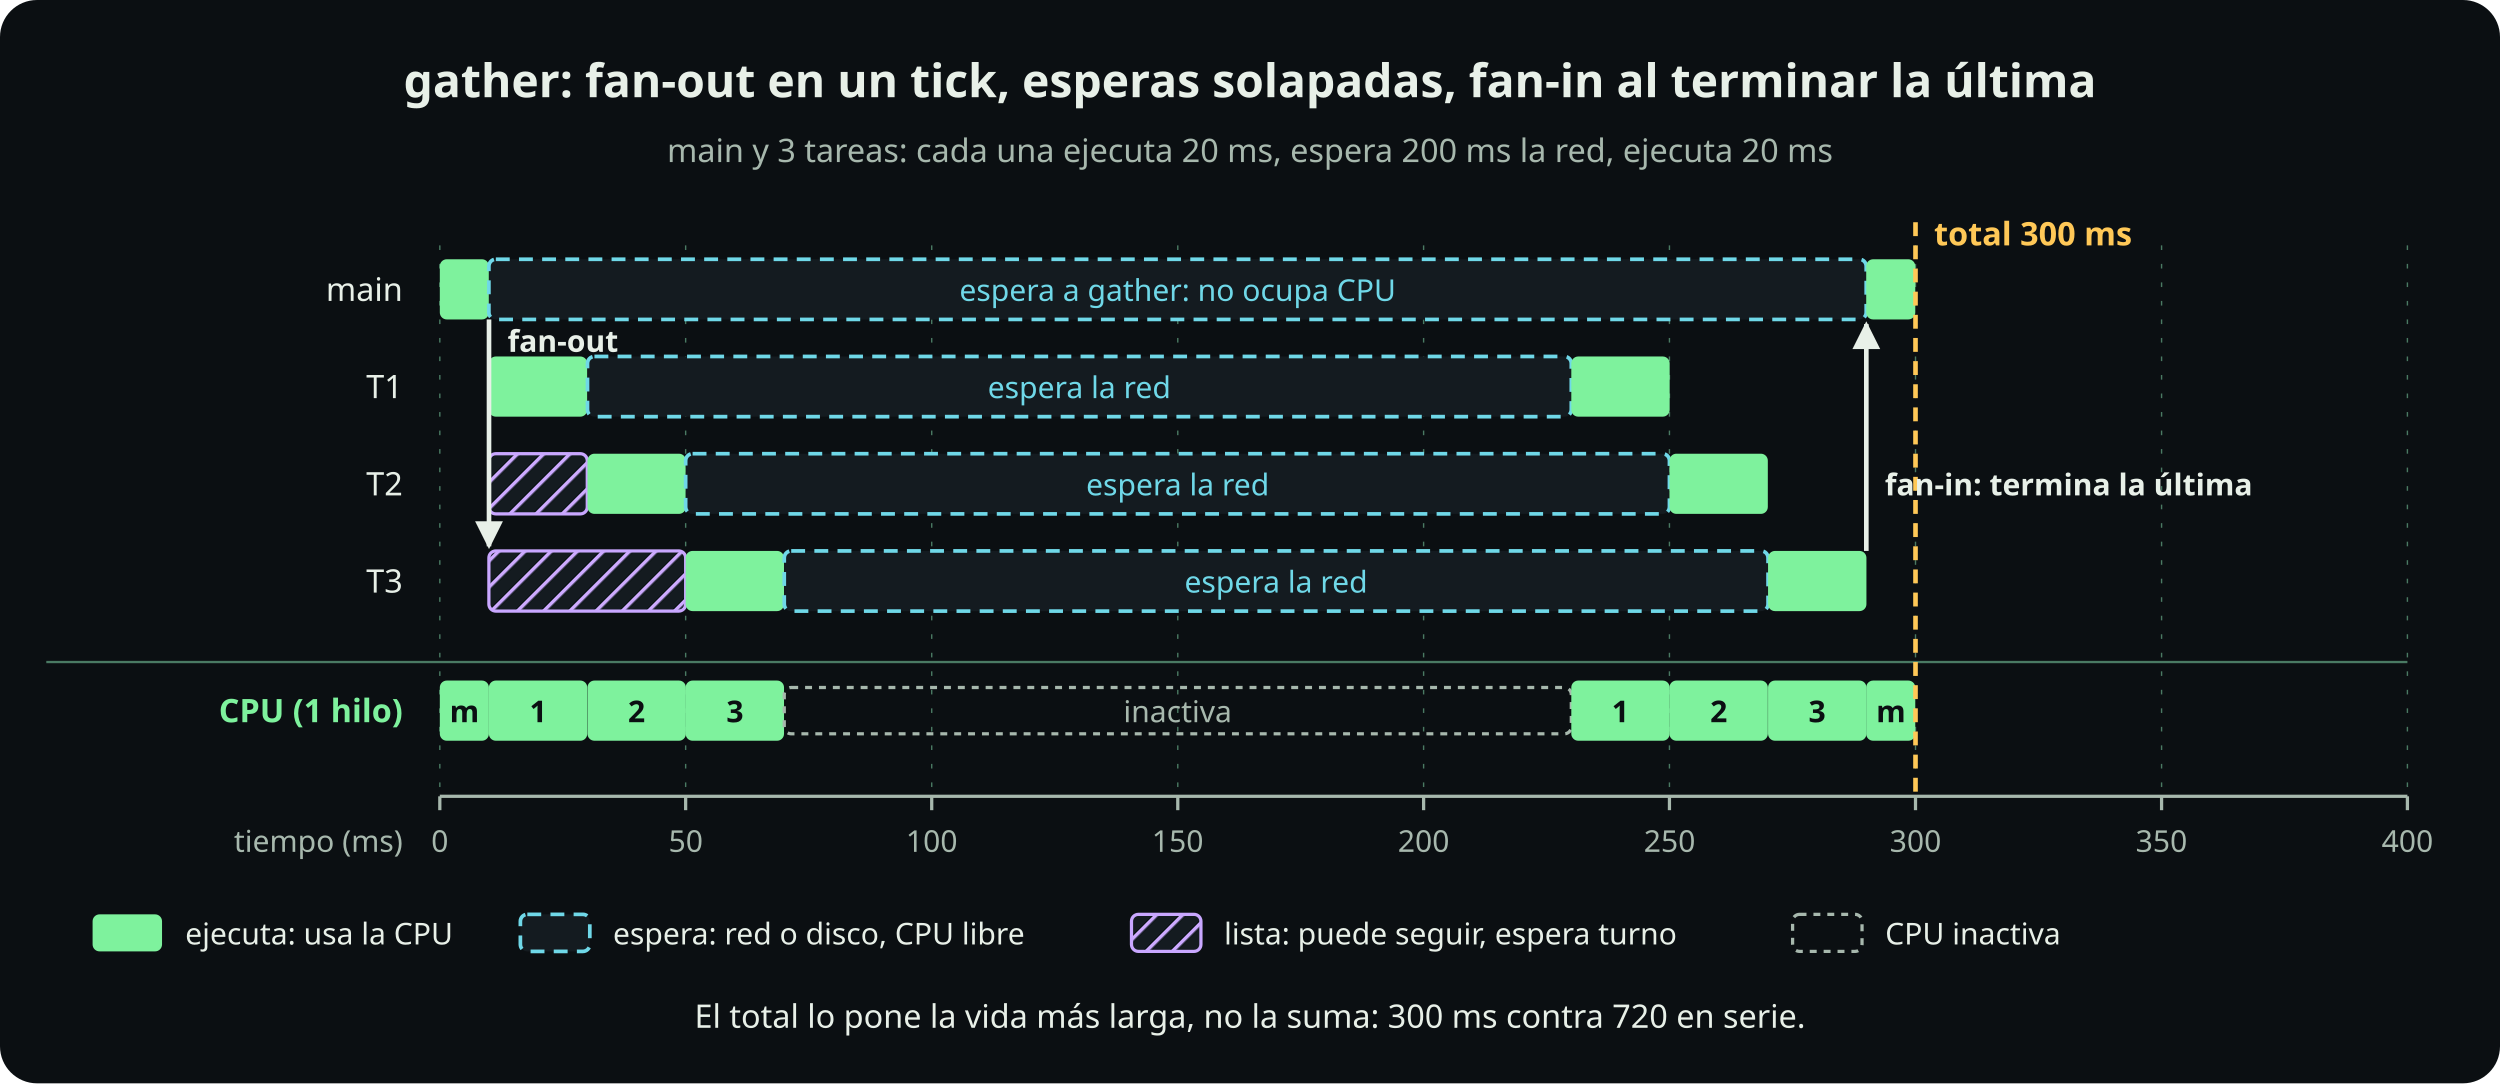
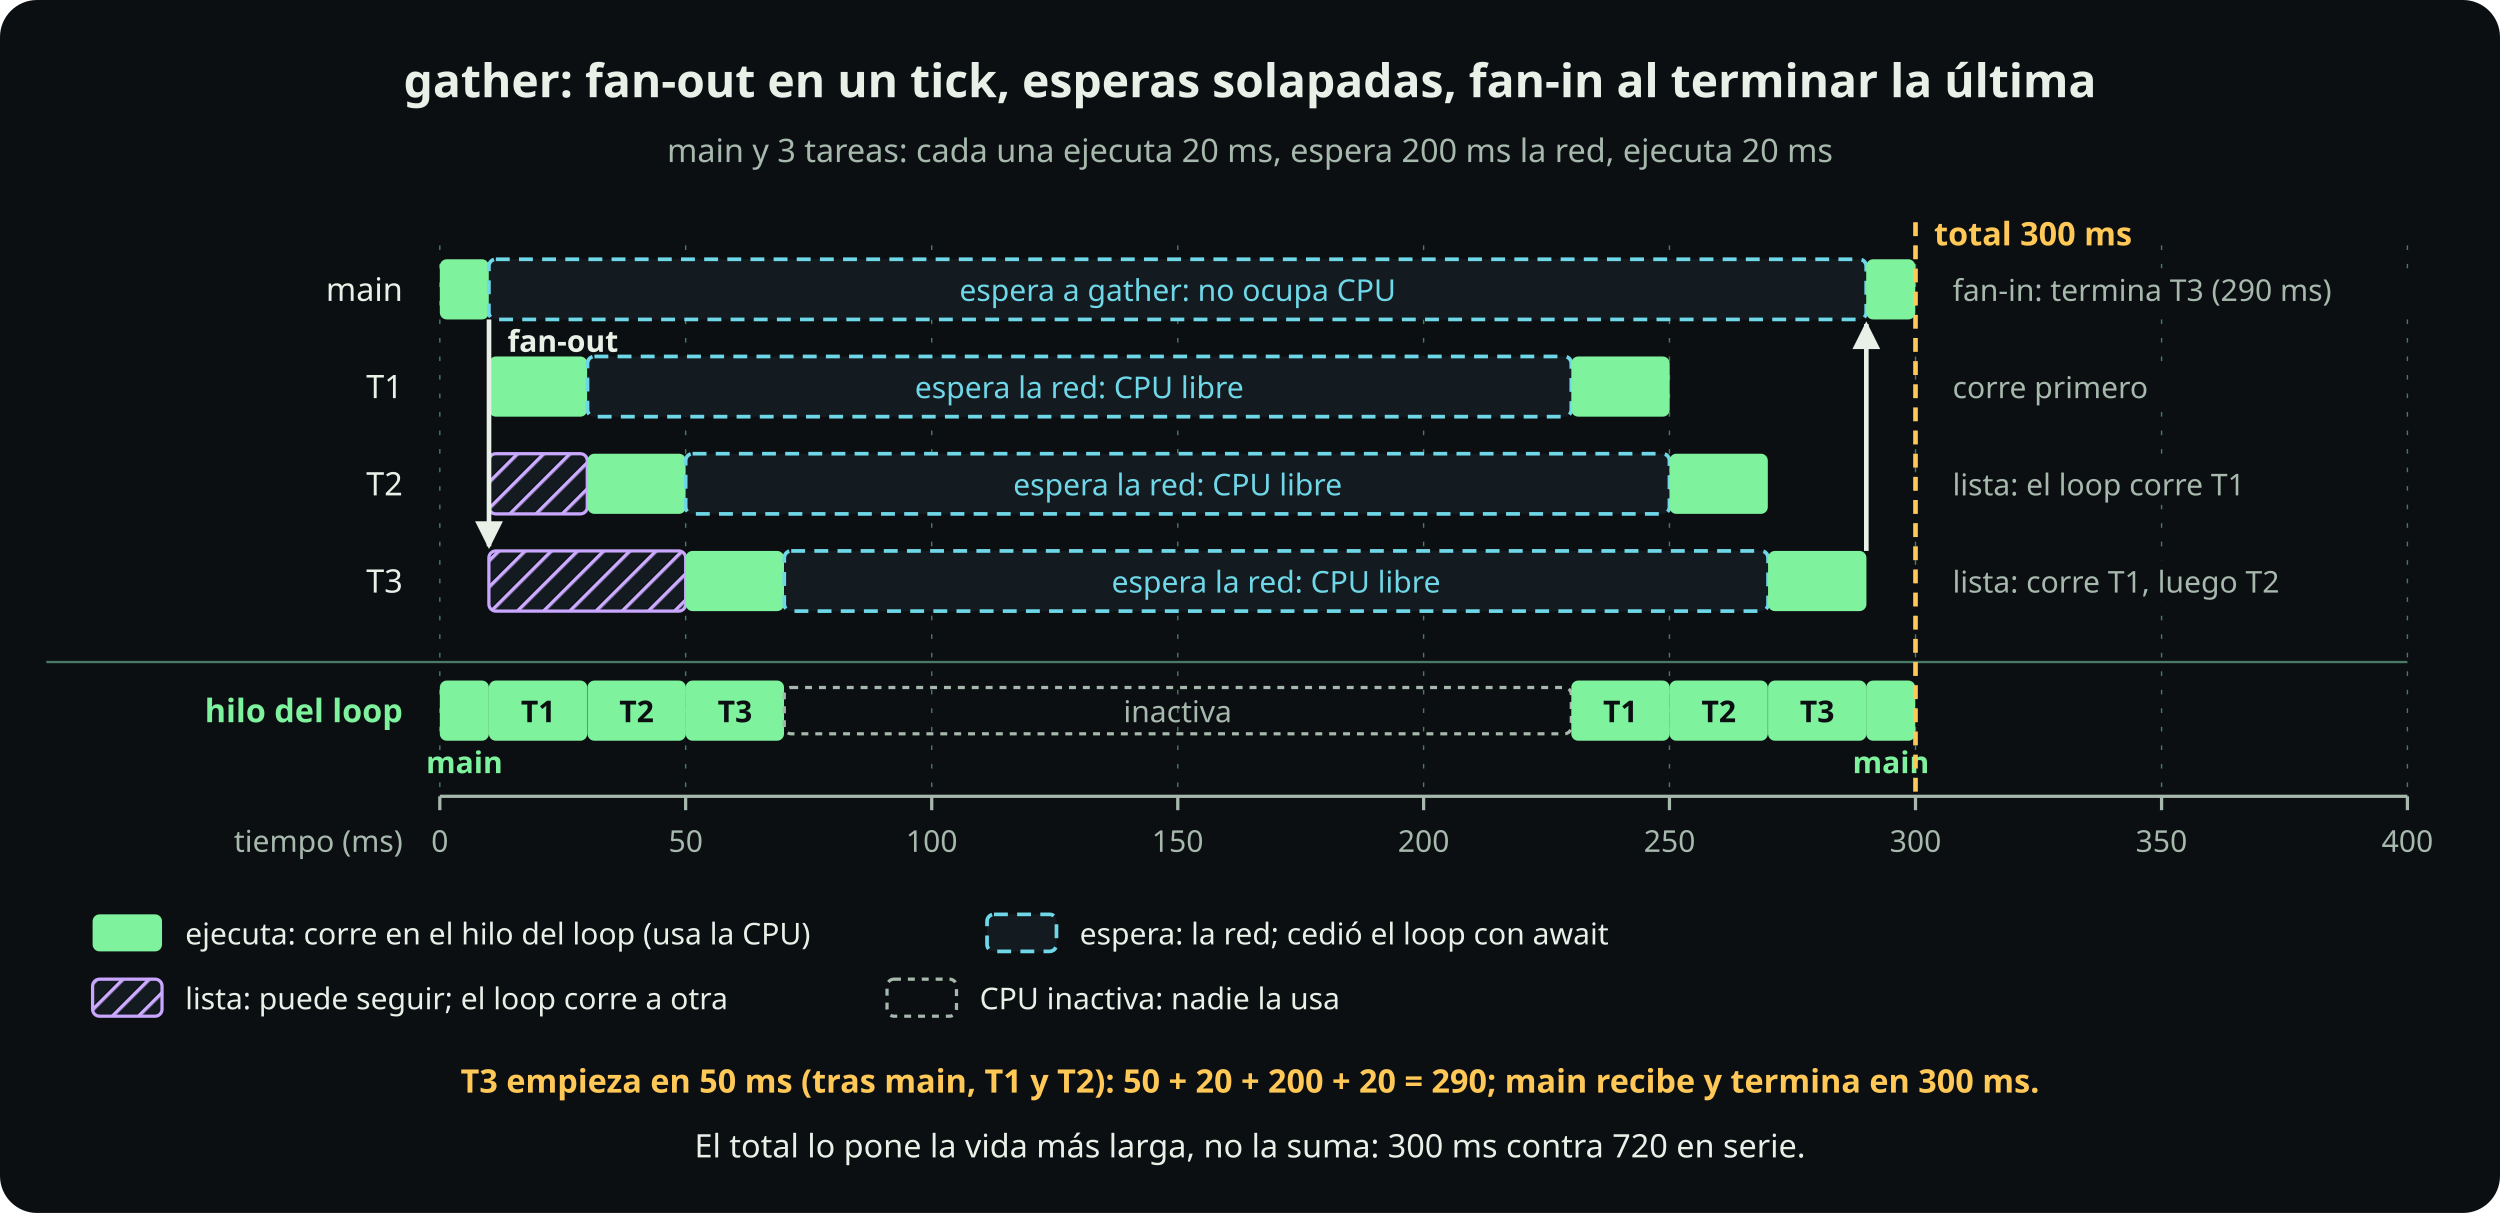
- <svg xmlns="http://www.w3.org/2000/svg" width="1080" height="468" viewBox="0 0 1080 468" role="img" aria-label="Diagrama de Gantt de gather con tres tareas, eje de 0 a 400 ms. Main ejecuta 10 ms y crea T1, T2 y T3 en un solo tick: fan out. Cada tarea ejecuta 20 ms, espera 200 ms la red y ejecuta 20 ms; T2 y T3 quedan listas en rayado hasta su turno. Las tres esperas se solapan. Main queda esperando sin CPU hasta que termina la ultima, en 290 ms: fan in. Recibe los resultados y termina en 300 ms.">
-   <rect x="0" y="0" width="1080" height="468" rx="16" fill="#0b0f12" />
+ <svg xmlns="http://www.w3.org/2000/svg" width="1080" height="524" viewBox="0 0 1080 524" role="img" aria-label="Diagrama de Gantt de gather con tres tareas, eje de 0 a 400 ms. Main ejecuta 10 ms y crea T1, T2 y T3 en un solo tick: fan out. Cada tarea ejecuta 20 ms, espera 200 ms la red y ejecuta 20 ms; T2 queda lista mientras el loop corre T1, y T3 mientras corren T1 y T2. Las tres esperas se solapan. Main espera sin CPU hasta que termina T3, la ultima, en 290 ms: fan in. Recibe los resultados y termina en 300 ms.">
+   <rect x="0" y="0" width="1080" height="524" rx="16" fill="#0b0f12" />
  <defs>
    <marker id="f4a7a63" viewBox="0 0 10 10" refX="9" refY="5" markerWidth="6" markerHeight="6" orient="auto-start-reverse">
      <path d="M 0 0 L 10 5 L 0 10 z" fill="#4a7a63" />
    </marker>
    <marker id="f7ef29d" viewBox="0 0 10 10" refX="9" refY="5" markerWidth="6" markerHeight="6" orient="auto-start-reverse">
      <path d="M 0 0 L 10 5 L 0 10 z" fill="#7ef29d" />
    </marker>
    <marker id="fffc857" viewBox="0 0 10 10" refX="9" refY="5" markerWidth="6" markerHeight="6" orient="auto-start-reverse">
      <path d="M 0 0 L 10 5 L 0 10 z" fill="#ffc857" />
    </marker>
    <marker id="f6fd8e8" viewBox="0 0 10 10" refX="9" refY="5" markerWidth="6" markerHeight="6" orient="auto-start-reverse">
      <path d="M 0 0 L 10 5 L 0 10 z" fill="#6fd8e8" />
    </marker>
    <marker id="fc9a7ff" viewBox="0 0 10 10" refX="9" refY="5" markerWidth="6" markerHeight="6" orient="auto-start-reverse">
      <path d="M 0 0 L 10 5 L 0 10 z" fill="#c9a7ff" />
    </marker>
    <marker id="fff8a7a" viewBox="0 0 10 10" refX="9" refY="5" markerWidth="6" markerHeight="6" orient="auto-start-reverse">
      <path d="M 0 0 L 10 5 L 0 10 z" fill="#ff8a7a" />
    </marker>
    <marker id="fa7b8ad" viewBox="0 0 10 10" refX="9" refY="5" markerWidth="6" markerHeight="6" orient="auto-start-reverse">
      <path d="M 0 0 L 10 5 L 0 10 z" fill="#a7b8ad" />
    </marker>
    <marker id="fe8f0e8" viewBox="0 0 10 10" refX="9" refY="5" markerWidth="6" markerHeight="6" orient="auto-start-reverse">
      <path d="M 0 0 L 10 5 L 0 10 z" fill="#e8f0e8" />
    </marker>
  </defs>
  <defs>
    <pattern id="rayado" width="8" height="8" patternUnits="userSpaceOnUse" patternTransform="rotate(45)">
      <rect x="0" y="0" width="8" height="8" fill="#141b20" />
      <line x1="0" y1="0" x2="0" y2="8" stroke="#c9a7ff" stroke-width="3" />
    </pattern>
  </defs>
  <text x="540.0" y="42" fill="#e8f0e8" font-family="system-ui, sans-serif" font-size="20" font-weight="600" text-anchor="middle">gather: fan-out en un tick, esperas solapadas, fan-in al terminar la última</text>
  <text x="540.0" y="70" fill="#a7b8ad" font-family="system-ui, sans-serif" font-size="14" font-weight="normal" text-anchor="middle">main y 3 tareas: cada una ejecuta 20 ms, espera 200 ms la red, ejecuta 20 ms</text>
  <line x1="190.0" y1="106.0" x2="190.0" y2="344.0" stroke="#4a7a63" stroke-width="0.6" stroke-dasharray="2 6" />
  <line x1="296.2" y1="106.0" x2="296.2" y2="344.0" stroke="#4a7a63" stroke-width="0.6" stroke-dasharray="2 6" />
  <line x1="402.5" y1="106.0" x2="402.5" y2="344.0" stroke="#4a7a63" stroke-width="0.6" stroke-dasharray="2 6" />
  <line x1="508.8" y1="106.0" x2="508.8" y2="344.0" stroke="#4a7a63" stroke-width="0.6" stroke-dasharray="2 6" />
  <line x1="615.0" y1="106.0" x2="615.0" y2="344.0" stroke="#4a7a63" stroke-width="0.6" stroke-dasharray="2 6" />
  <line x1="721.2" y1="106.0" x2="721.2" y2="344.0" stroke="#4a7a63" stroke-width="0.6" stroke-dasharray="2 6" />
  <line x1="827.5" y1="106.0" x2="827.5" y2="344.0" stroke="#4a7a63" stroke-width="0.6" stroke-dasharray="2 6" />
  <line x1="933.8" y1="106.0" x2="933.8" y2="344.0" stroke="#4a7a63" stroke-width="0.6" stroke-dasharray="2 6" />
  <line x1="1040.0" y1="106.0" x2="1040.0" y2="344.0" stroke="#4a7a63" stroke-width="0.6" stroke-dasharray="2 6" />
  <text x="174" y="130.0" fill="#e8f0e8" font-family="system-ui, sans-serif" font-size="14" font-weight="normal" text-anchor="end">main</text>
  <rect x="190.0" y="112.0" width="21.2" height="26" rx="3" fill="#7ef29d" stroke="none" stroke-width="0" />
  <rect x="211.2" y="112.0" width="595.0" height="26" rx="3" fill="#141b20" stroke="#6fd8e8" stroke-width="1.6" stroke-dasharray="6 4" />
  <text x="508.75" y="130.0" fill="#6fd8e8" font-family="system-ui, sans-serif" font-size="13" font-weight="normal" text-anchor="middle">espera a gather: no ocupa CPU</text>
  <rect x="806.2" y="112.0" width="21.2" height="26" rx="3" fill="#7ef29d" stroke="none" stroke-width="0" />
+   <rect x="839.5" y="116.0" width="204.6" height="18" rx="2" fill="#0b0f12" stroke="none" stroke-width="0" />
+   <text x="843.5" y="130.0" fill="#a7b8ad" font-family="system-ui, sans-serif" font-size="13" font-weight="normal" text-anchor="start">fan-in: termina T3 (290 ms)</text>
  <text x="174" y="172.0" fill="#e8f0e8" font-family="system-ui, sans-serif" font-size="14" font-weight="normal" text-anchor="end">T1</text>
  <rect x="211.2" y="154.0" width="42.5" height="26" rx="3" fill="#7ef29d" stroke="none" stroke-width="0" />
  <rect x="253.8" y="154.0" width="425.0" height="26" rx="3" fill="#141b20" stroke="#6fd8e8" stroke-width="1.6" stroke-dasharray="6 4" />
-   <text x="466.25" y="172.0" fill="#6fd8e8" font-family="system-ui, sans-serif" font-size="13" font-weight="normal" text-anchor="middle">espera la red</text>
+   <text x="466.25" y="172.0" fill="#6fd8e8" font-family="system-ui, sans-serif" font-size="13" font-weight="normal" text-anchor="middle">espera la red: CPU libre</text>
  <rect x="678.8" y="154.0" width="42.5" height="26" rx="3" fill="#7ef29d" stroke="none" stroke-width="0" />
+   <rect x="839.5" y="158.0" width="102.6" height="18" rx="2" fill="#0b0f12" stroke="none" stroke-width="0" />
+   <text x="843.5" y="172.0" fill="#a7b8ad" font-family="system-ui, sans-serif" font-size="13" font-weight="normal" text-anchor="start">corre primero</text>
  <text x="174" y="214.0" fill="#e8f0e8" font-family="system-ui, sans-serif" font-size="14" font-weight="normal" text-anchor="end">T2</text>
  <rect x="211.2" y="196.0" width="42.5" height="26" rx="3" fill="url(#rayado)" stroke="#c9a7ff" stroke-width="1.4" />
  <rect x="253.8" y="196.0" width="42.5" height="26" rx="3" fill="#7ef29d" stroke="none" stroke-width="0" />
  <rect x="296.2" y="196.0" width="425.0" height="26" rx="3" fill="#141b20" stroke="#6fd8e8" stroke-width="1.6" stroke-dasharray="6 4" />
-   <text x="508.75" y="214.0" fill="#6fd8e8" font-family="system-ui, sans-serif" font-size="13" font-weight="normal" text-anchor="middle">espera la red</text>
+   <text x="508.75" y="214.0" fill="#6fd8e8" font-family="system-ui, sans-serif" font-size="13" font-weight="normal" text-anchor="middle">espera la red: CPU libre</text>
  <rect x="721.2" y="196.0" width="42.5" height="26" rx="3" fill="#7ef29d" stroke="none" stroke-width="0" />
+   <rect x="839.5" y="200.0" width="175.4" height="18" rx="2" fill="#0b0f12" stroke="none" stroke-width="0" />
+   <text x="843.5" y="214.0" fill="#a7b8ad" font-family="system-ui, sans-serif" font-size="13" font-weight="normal" text-anchor="start">lista: el loop corre T1</text>
  <text x="174" y="256.0" fill="#e8f0e8" font-family="system-ui, sans-serif" font-size="14" font-weight="normal" text-anchor="end">T3</text>
  <rect x="211.2" y="238.0" width="85.0" height="26" rx="3" fill="url(#rayado)" stroke="#c9a7ff" stroke-width="1.4" />
  <rect x="296.2" y="238.0" width="42.5" height="26" rx="3" fill="#7ef29d" stroke="none" stroke-width="0" />
  <rect x="338.8" y="238.0" width="425.0" height="26" rx="3" fill="#141b20" stroke="#6fd8e8" stroke-width="1.6" stroke-dasharray="6 4" />
-   <text x="551.25" y="256.0" fill="#6fd8e8" font-family="system-ui, sans-serif" font-size="13" font-weight="normal" text-anchor="middle">espera la red</text>
+   <text x="551.25" y="256.0" fill="#6fd8e8" font-family="system-ui, sans-serif" font-size="13" font-weight="normal" text-anchor="middle">espera la red: CPU libre</text>
  <rect x="763.8" y="238.0" width="42.5" height="26" rx="3" fill="#7ef29d" stroke="none" stroke-width="0" />
+   <rect x="839.5" y="242.0" width="190.0" height="18" rx="2" fill="#0b0f12" stroke="none" stroke-width="0" />
+   <text x="843.5" y="256.0" fill="#a7b8ad" font-family="system-ui, sans-serif" font-size="13" font-weight="normal" text-anchor="start">lista: corre T1, luego T2</text>
  <line x1="20.0" y1="286.0" x2="1040.0" y2="286.0" stroke="#4a7a63" stroke-width="1" />
-   <text x="174" y="312.0" fill="#7ef29d" font-family="system-ui, sans-serif" font-size="14" font-weight="600" text-anchor="end">CPU (1 hilo)</text>
+   <text x="174" y="312.0" fill="#7ef29d" font-family="system-ui, sans-serif" font-size="14" font-weight="600" text-anchor="end">hilo del loop</text>
  <rect x="190.0" y="294.0" width="21.2" height="26" rx="3" fill="#7ef29d" stroke="none" stroke-width="0" />
-   <text x="200.625" y="312.0" fill="#0b0f12" font-family="system-ui, sans-serif" font-size="13" font-weight="600" text-anchor="middle">m</text>
+   <text x="200.625" y="334" fill="#7ef29d" font-family="system-ui, sans-serif" font-size="13" font-weight="600" text-anchor="middle">main</text>
  <rect x="211.2" y="294.0" width="42.5" height="26" rx="3" fill="#7ef29d" stroke="none" stroke-width="0" />
-   <text x="232.5" y="312.0" fill="#0b0f12" font-family="system-ui, sans-serif" font-size="13" font-weight="600" text-anchor="middle">1</text>
+   <text x="232.5" y="312.0" fill="#0b0f12" font-family="system-ui, sans-serif" font-size="13" font-weight="600" text-anchor="middle">T1</text>
  <rect x="253.8" y="294.0" width="42.5" height="26" rx="3" fill="#7ef29d" stroke="none" stroke-width="0" />
-   <text x="275.0" y="312.0" fill="#0b0f12" font-family="system-ui, sans-serif" font-size="13" font-weight="600" text-anchor="middle">2</text>
+   <text x="275.0" y="312.0" fill="#0b0f12" font-family="system-ui, sans-serif" font-size="13" font-weight="600" text-anchor="middle">T2</text>
  <rect x="296.2" y="294.0" width="42.5" height="26" rx="3" fill="#7ef29d" stroke="none" stroke-width="0" />
-   <text x="317.5" y="312.0" fill="#0b0f12" font-family="system-ui, sans-serif" font-size="13" font-weight="600" text-anchor="middle">3</text>
+   <text x="317.5" y="312.0" fill="#0b0f12" font-family="system-ui, sans-serif" font-size="13" font-weight="600" text-anchor="middle">T3</text>
  <rect x="338.8" y="297.0" width="340.0" height="20" rx="3" fill="none" stroke="#a7b8ad" stroke-width="1.4" stroke-dasharray="3 3" />
  <text x="508.75" y="312.0" fill="#a7b8ad" font-family="system-ui, sans-serif" font-size="13" font-weight="normal" text-anchor="middle">inactiva</text>
  <rect x="678.8" y="294.0" width="42.5" height="26" rx="3" fill="#7ef29d" stroke="none" stroke-width="0" />
-   <text x="700.0" y="312.0" fill="#0b0f12" font-family="system-ui, sans-serif" font-size="13" font-weight="600" text-anchor="middle">1</text>
+   <text x="700.0" y="312.0" fill="#0b0f12" font-family="system-ui, sans-serif" font-size="13" font-weight="600" text-anchor="middle">T1</text>
  <rect x="721.2" y="294.0" width="42.5" height="26" rx="3" fill="#7ef29d" stroke="none" stroke-width="0" />
-   <text x="742.5" y="312.0" fill="#0b0f12" font-family="system-ui, sans-serif" font-size="13" font-weight="600" text-anchor="middle">2</text>
+   <text x="742.5" y="312.0" fill="#0b0f12" font-family="system-ui, sans-serif" font-size="13" font-weight="600" text-anchor="middle">T2</text>
  <rect x="763.8" y="294.0" width="42.5" height="26" rx="3" fill="#7ef29d" stroke="none" stroke-width="0" />
-   <text x="785.0" y="312.0" fill="#0b0f12" font-family="system-ui, sans-serif" font-size="13" font-weight="600" text-anchor="middle">3</text>
+   <text x="785.0" y="312.0" fill="#0b0f12" font-family="system-ui, sans-serif" font-size="13" font-weight="600" text-anchor="middle">T3</text>
  <rect x="806.2" y="294.0" width="21.2" height="26" rx="3" fill="#7ef29d" stroke="none" stroke-width="0" />
-   <text x="816.875" y="312.0" fill="#0b0f12" font-family="system-ui, sans-serif" font-size="13" font-weight="600" text-anchor="middle">m</text>
+   <text x="816.875" y="334" fill="#7ef29d" font-family="system-ui, sans-serif" font-size="13" font-weight="600" text-anchor="middle">main</text>
  <line x1="190.0" y1="344.0" x2="1040.0" y2="344.0" stroke="#a7b8ad" stroke-width="1.4" />
  <line x1="190.0" y1="344.0" x2="190.0" y2="350.0" stroke="#a7b8ad" stroke-width="1.4" />
  <text x="190.0" y="368" fill="#a7b8ad" font-family="system-ui, sans-serif" font-size="13" font-weight="normal" text-anchor="middle">0</text>
  <line x1="296.2" y1="344.0" x2="296.2" y2="350.0" stroke="#a7b8ad" stroke-width="1.4" />
  <text x="296.25" y="368" fill="#a7b8ad" font-family="system-ui, sans-serif" font-size="13" font-weight="normal" text-anchor="middle">50</text>
  <line x1="402.5" y1="344.0" x2="402.5" y2="350.0" stroke="#a7b8ad" stroke-width="1.4" />
  <text x="402.5" y="368" fill="#a7b8ad" font-family="system-ui, sans-serif" font-size="13" font-weight="normal" text-anchor="middle">100</text>
  <line x1="508.8" y1="344.0" x2="508.8" y2="350.0" stroke="#a7b8ad" stroke-width="1.4" />
  <text x="508.75" y="368" fill="#a7b8ad" font-family="system-ui, sans-serif" font-size="13" font-weight="normal" text-anchor="middle">150</text>
  <line x1="615.0" y1="344.0" x2="615.0" y2="350.0" stroke="#a7b8ad" stroke-width="1.4" />
  <text x="615.0" y="368" fill="#a7b8ad" font-family="system-ui, sans-serif" font-size="13" font-weight="normal" text-anchor="middle">200</text>
  <line x1="721.2" y1="344.0" x2="721.2" y2="350.0" stroke="#a7b8ad" stroke-width="1.4" />
  <text x="721.25" y="368" fill="#a7b8ad" font-family="system-ui, sans-serif" font-size="13" font-weight="normal" text-anchor="middle">250</text>
  <line x1="827.5" y1="344.0" x2="827.5" y2="350.0" stroke="#a7b8ad" stroke-width="1.4" />
  <text x="827.5" y="368" fill="#a7b8ad" font-family="system-ui, sans-serif" font-size="13" font-weight="normal" text-anchor="middle">300</text>
  <line x1="933.8" y1="344.0" x2="933.8" y2="350.0" stroke="#a7b8ad" stroke-width="1.4" />
  <text x="933.75" y="368" fill="#a7b8ad" font-family="system-ui, sans-serif" font-size="13" font-weight="normal" text-anchor="middle">350</text>
  <line x1="1040.0" y1="344.0" x2="1040.0" y2="350.0" stroke="#a7b8ad" stroke-width="1.4" />
  <text x="1040.0" y="368" fill="#a7b8ad" font-family="system-ui, sans-serif" font-size="13" font-weight="normal" text-anchor="middle">400</text>
  <text x="174" y="368" fill="#a7b8ad" font-family="system-ui, sans-serif" font-size="13" font-weight="normal" text-anchor="end">tiempo (ms)</text>
  <line x1="827.5" y1="96.0" x2="827.5" y2="344.0" stroke="#ffc857" stroke-width="2" stroke-dasharray="6 4" />
  <text x="835.5" y="106" fill="#ffc857" font-family="system-ui, sans-serif" font-size="14" font-weight="600" text-anchor="start">total 300 ms</text>
  <line x1="211.25" y1="138" x2="211.25" y2="236" stroke="#e8f0e8" stroke-width="2" marker-end="url(#fe8f0e8)" />
  <text x="219.25" y="152" fill="#e8f0e8" font-family="system-ui, sans-serif" font-size="13" font-weight="600" text-anchor="start">fan-out</text>
  <line x1="806.25" y1="238" x2="806.25" y2="140" stroke="#e8f0e8" stroke-width="2" marker-end="url(#fe8f0e8)" />
-   <text x="814.25" y="214" fill="#e8f0e8" font-family="system-ui, sans-serif" font-size="13" font-weight="600" text-anchor="start">fan-in: termina la última</text>
  <rect x="40.0" y="395.0" width="30.0" height="16" rx="3" fill="#7ef29d" stroke="none" stroke-width="0" />
-   <text x="80" y="408" fill="#e8f0e8" font-family="system-ui, sans-serif" font-size="13" font-weight="normal" text-anchor="start">ejecuta: usa la CPU</text>
-   <rect x="224.8" y="395.0" width="30.0" height="16" rx="3" fill="#141b20" stroke="#6fd8e8" stroke-width="1.6" stroke-dasharray="6 4" />
-   <text x="264.8" y="408" fill="#e8f0e8" font-family="system-ui, sans-serif" font-size="13" font-weight="normal" text-anchor="start">espera: red o disco, CPU libre</text>
-   <rect x="488.8" y="395.0" width="30.0" height="16" rx="3" fill="url(#rayado)" stroke="#c9a7ff" stroke-width="1.4" />
-   <text x="528.8" y="408" fill="#e8f0e8" font-family="system-ui, sans-serif" font-size="13" font-weight="normal" text-anchor="start">lista: puede seguir, espera turno</text>
-   <rect x="774.4" y="395.0" width="30.0" height="16" rx="3" fill="none" stroke="#a7b8ad" stroke-width="1.4" stroke-dasharray="3 3" />
-   <text x="814.4" y="408" fill="#e8f0e8" font-family="system-ui, sans-serif" font-size="13" font-weight="normal" text-anchor="start">CPU inactiva</text>
-   <text x="540.0" y="444" fill="#e8f0e8" font-family="system-ui, sans-serif" font-size="14" font-weight="normal" text-anchor="middle">El total lo pone la vida más larga, no la suma: 300 ms contra 720 en serie.</text>
+   <text x="80" y="408" fill="#e8f0e8" font-family="system-ui, sans-serif" font-size="13" font-weight="normal" text-anchor="start">ejecuta: corre en el hilo del loop (usa la CPU)</text>
+   <rect x="426.4" y="395.0" width="30.0" height="16" rx="3" fill="#141b20" stroke="#6fd8e8" stroke-width="1.6" stroke-dasharray="6 4" />
+   <text x="466.4" y="408" fill="#e8f0e8" font-family="system-ui, sans-serif" font-size="13" font-weight="normal" text-anchor="start">espera: la red; cedió el loop con await</text>
+   <rect x="40.0" y="423.0" width="30.0" height="16" rx="3" fill="url(#rayado)" stroke="#c9a7ff" stroke-width="1.4" />
+   <text x="80" y="436" fill="#e8f0e8" font-family="system-ui, sans-serif" font-size="13" font-weight="normal" text-anchor="start">lista: puede seguir; el loop corre a otra</text>
+   <rect x="383.2" y="423.0" width="30.0" height="16" rx="3" fill="none" stroke="#a7b8ad" stroke-width="1.4" stroke-dasharray="3 3" />
+   <text x="423.2" y="436" fill="#e8f0e8" font-family="system-ui, sans-serif" font-size="13" font-weight="normal" text-anchor="start">CPU inactiva: nadie la usa</text>
+   <text x="540.0" y="472" fill="#ffc857" font-family="system-ui, sans-serif" font-size="14" font-weight="600" text-anchor="middle">T3 empieza en 50 ms (tras main, T1 y T2): 50 + 20 + 200 + 20 = 290; main recibe y termina en 300 ms.</text>
+   <text x="540.0" y="500" fill="#e8f0e8" font-family="system-ui, sans-serif" font-size="14" font-weight="normal" text-anchor="middle">El total lo pone la vida más larga, no la suma: 300 ms contra 720 en serie.</text>
</svg>
